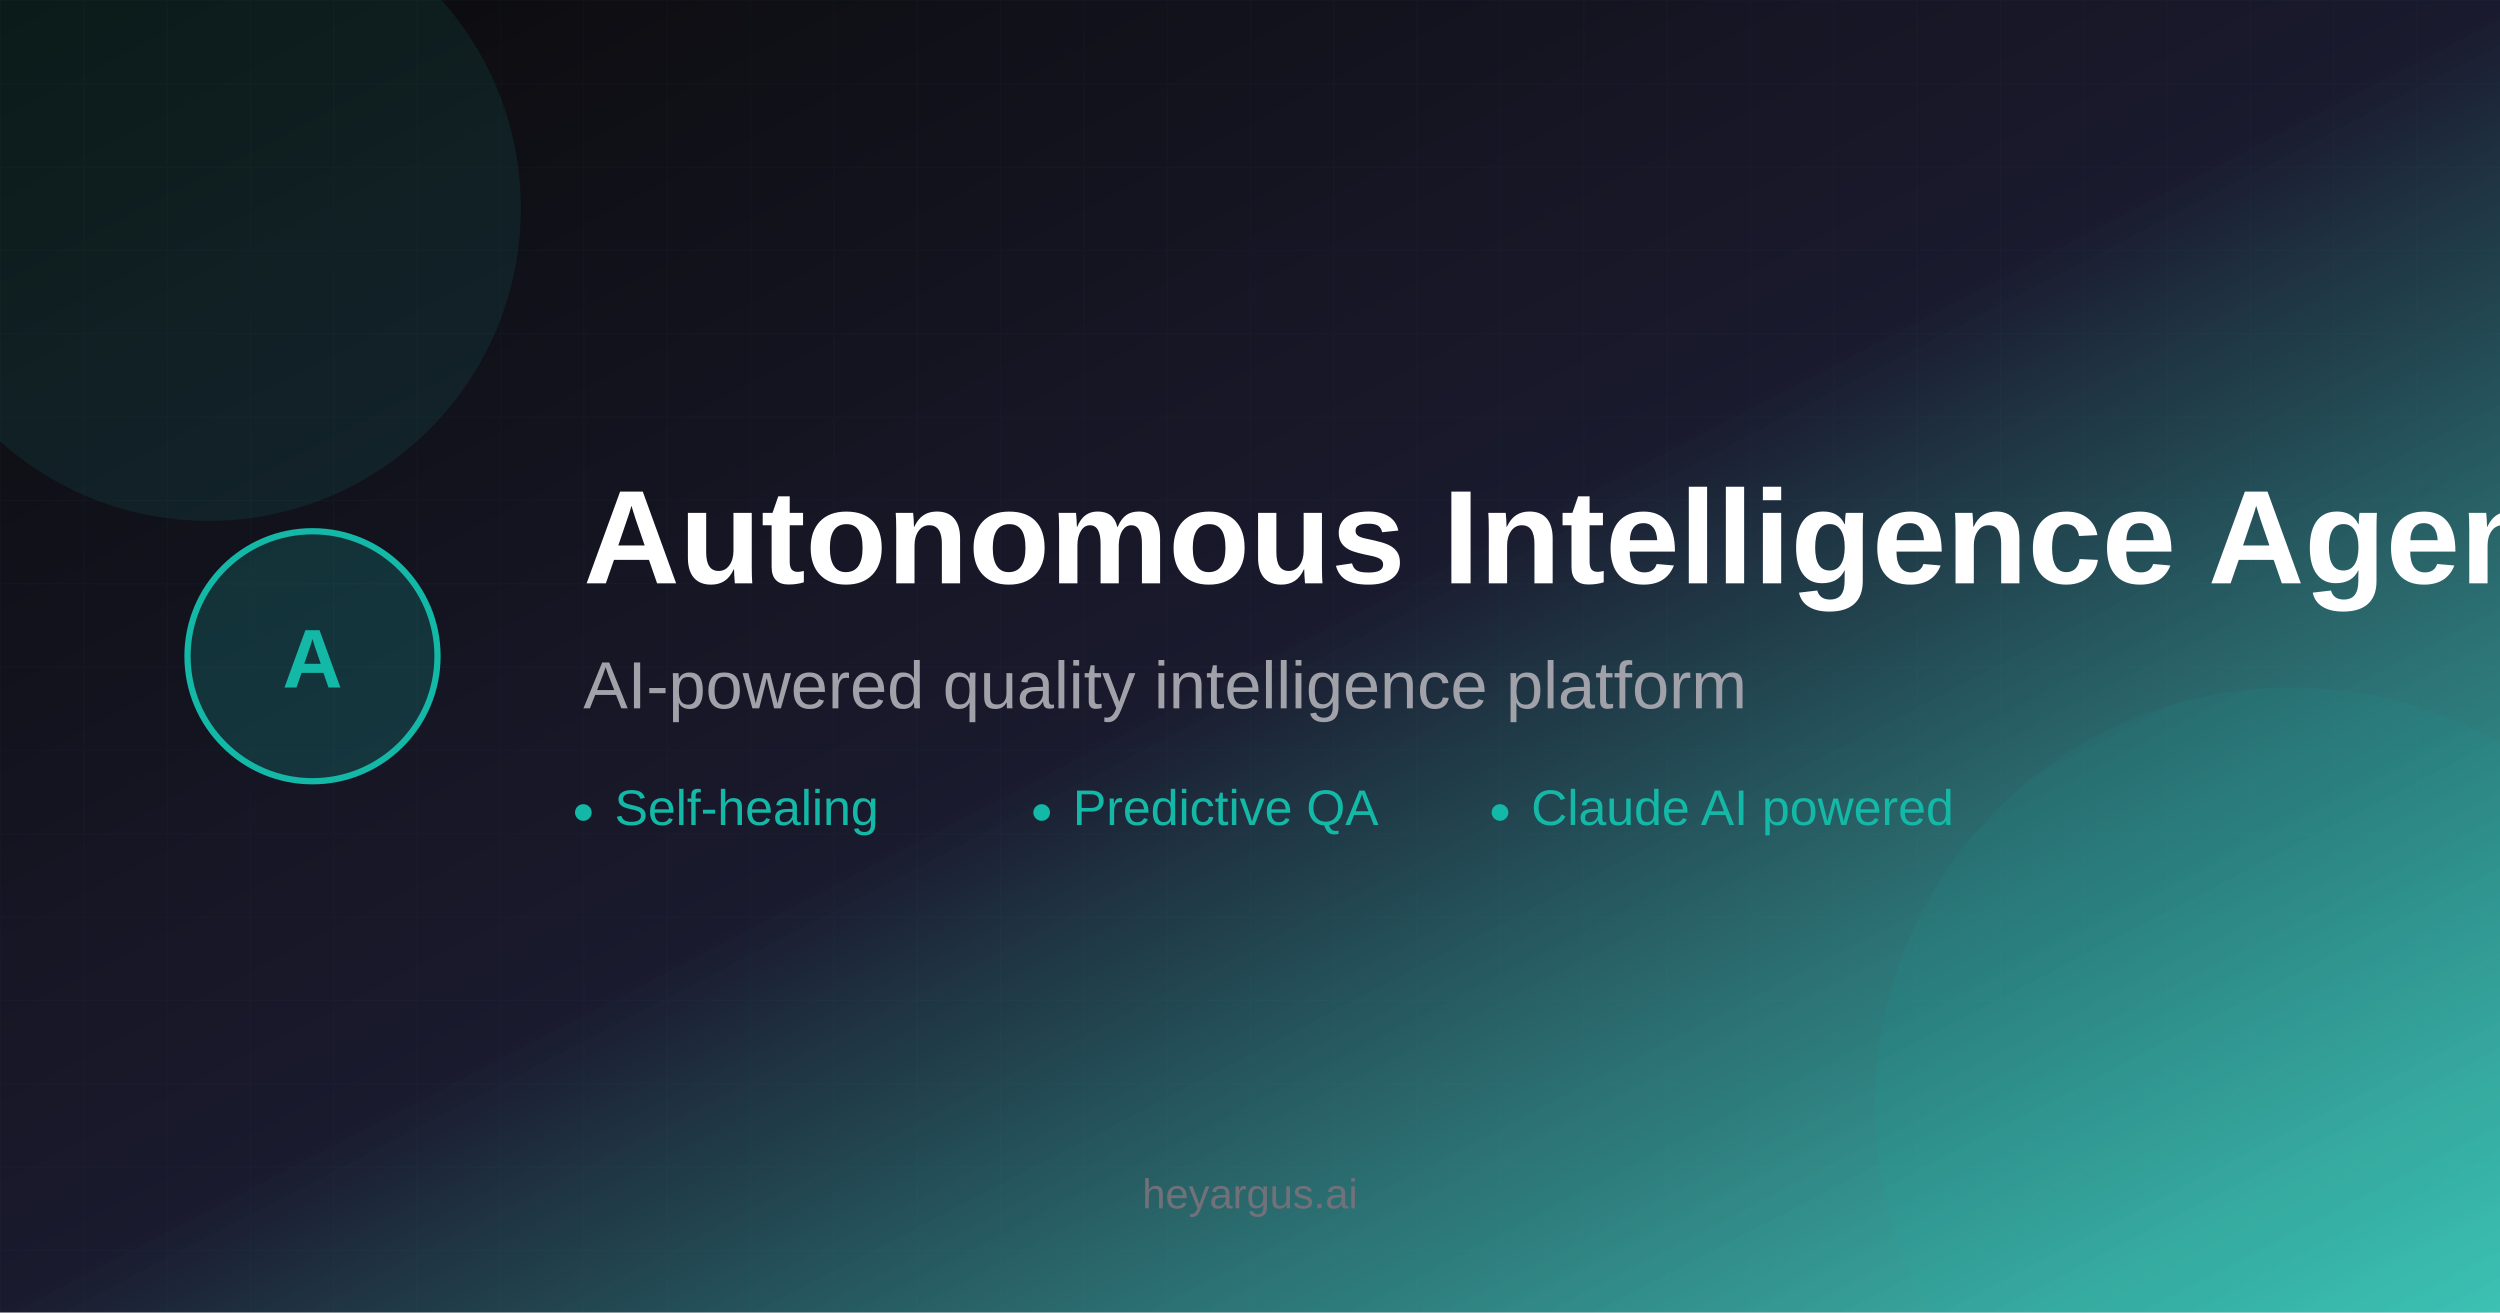
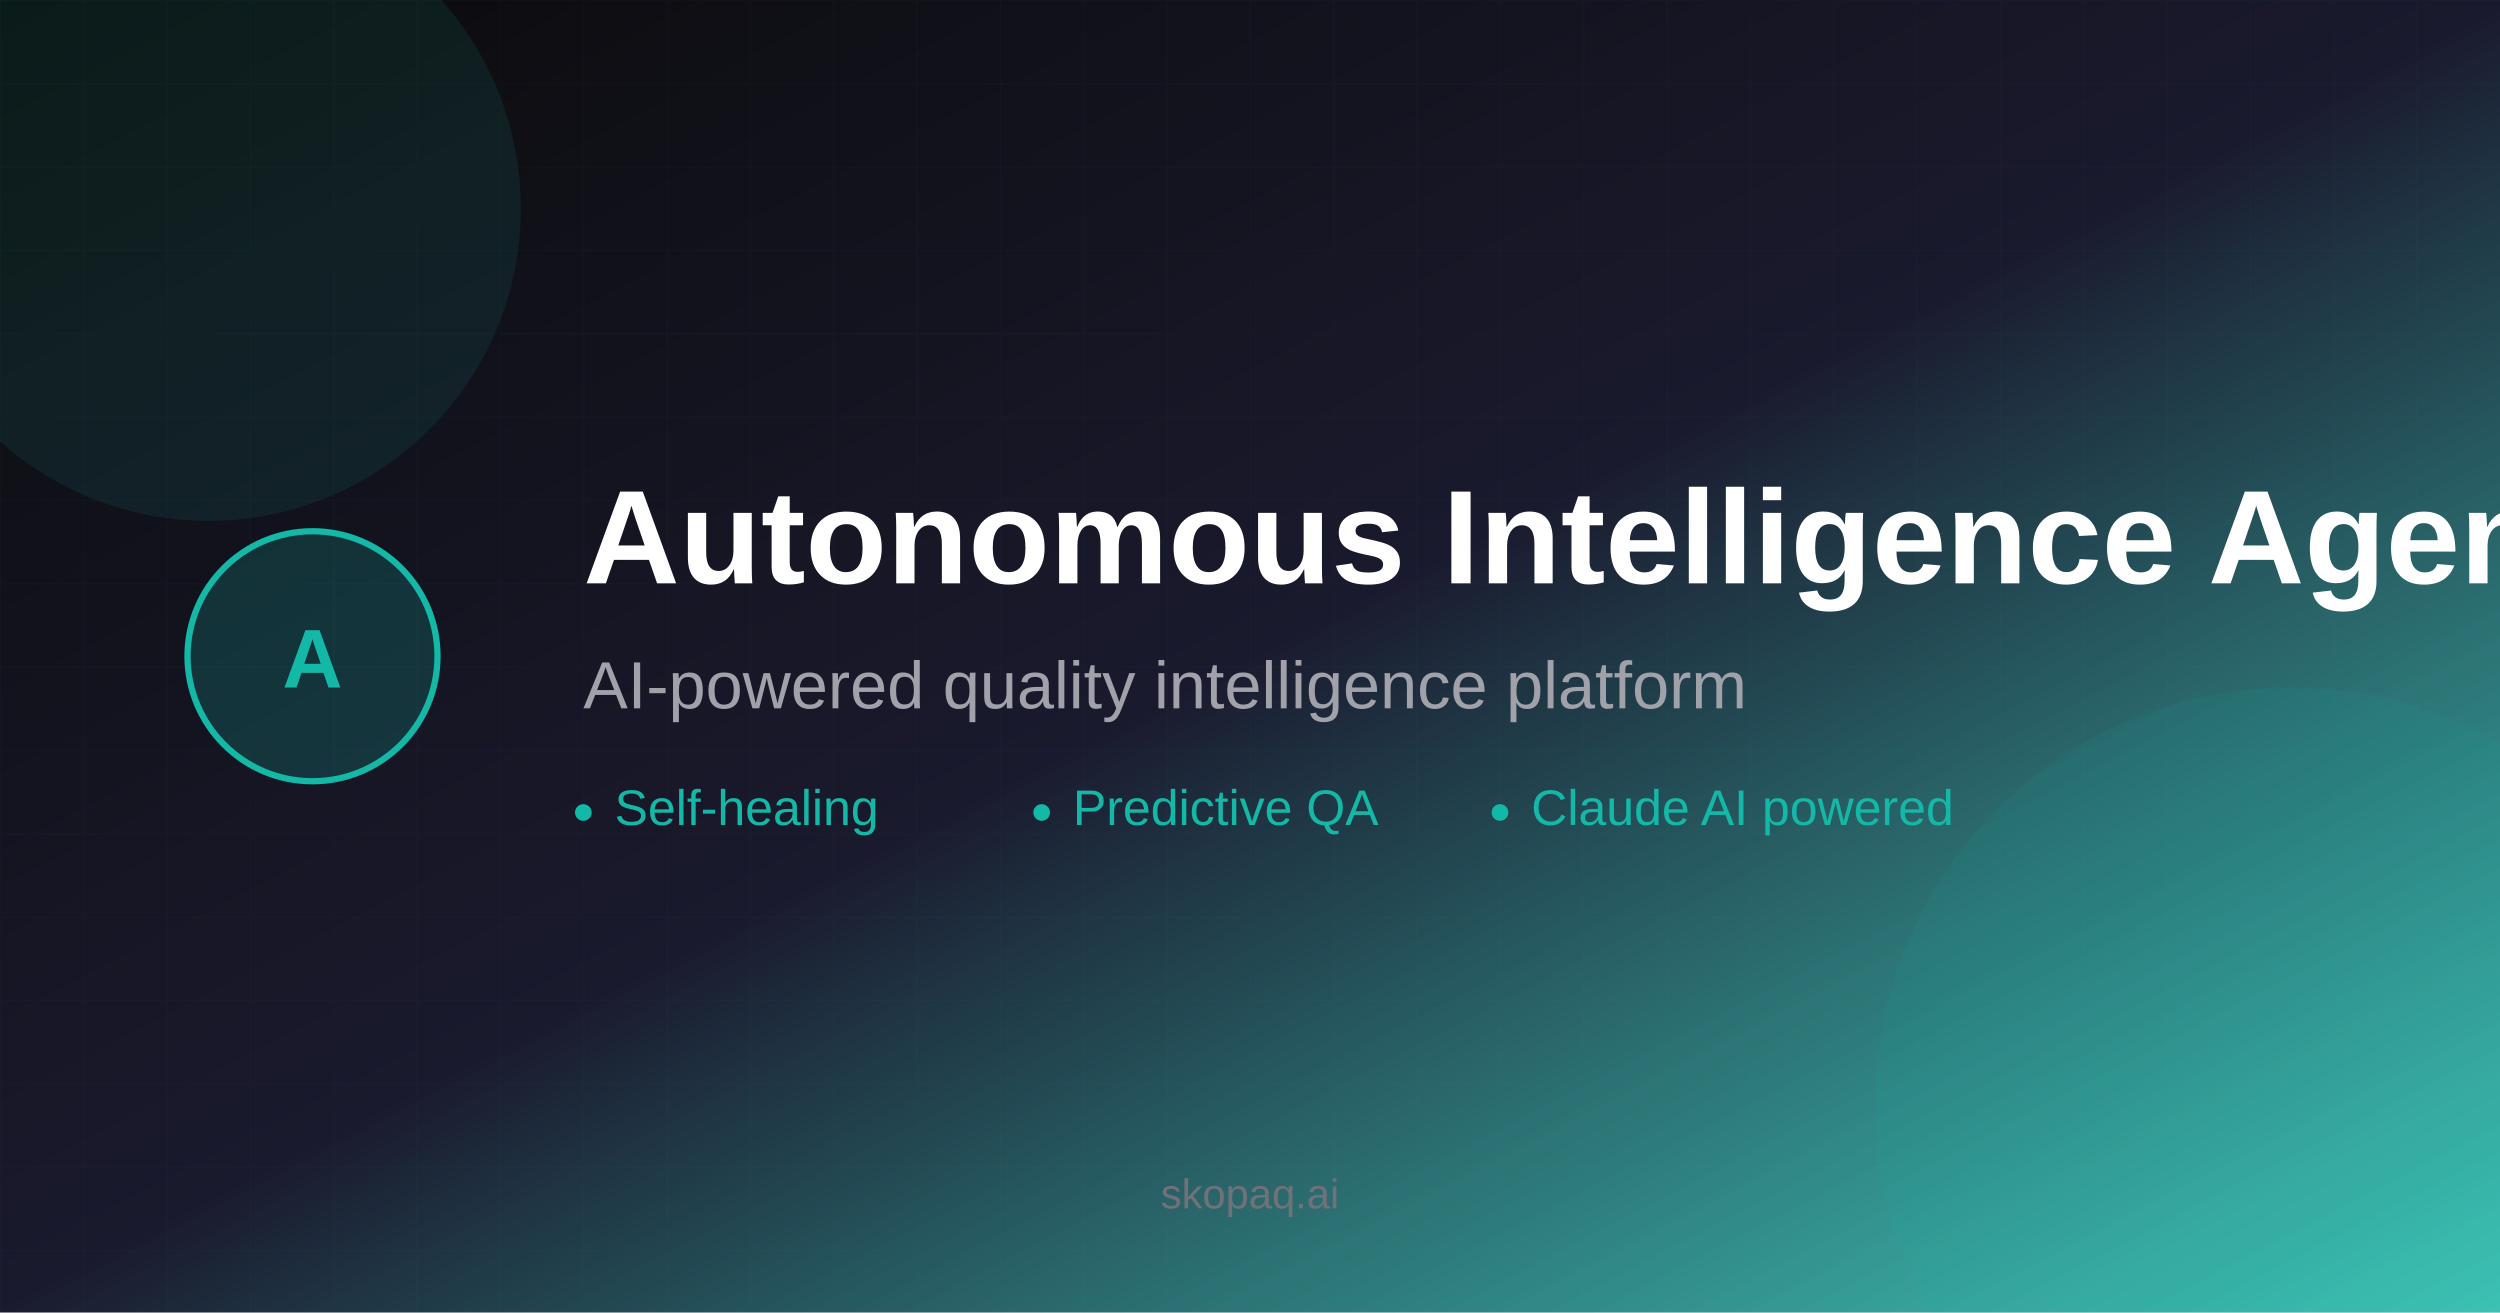
<svg xmlns="http://www.w3.org/2000/svg" width="1200" height="630">
  <defs>
    <linearGradient id="bgGradient" x1="0%" y1="0%" x2="100%" y2="100%">
      <stop offset="0%" style="stop-color:#0a0a0a;stop-opacity:1" />
      <stop offset="50%" style="stop-color:#1a1a2e;stop-opacity:1" />
      <stop offset="100%" style="stop-color:#14b8a6;stop-opacity:0.8" />
    </linearGradient>
    <pattern id="grid" width="40" height="40" patternUnits="userSpaceOnUse">
      <path d="M 40 0 L 0 0 0 40" fill="none" stroke="rgba(20, 184, 166, 0.1)" stroke-width="1" />
    </pattern>
  </defs>
  <rect width="1200" height="630" fill="url(#bgGradient)" />
  <rect width="1200" height="630" fill="url(#grid)" opacity="0.3" />
  <circle cx="100" cy="100" r="150" fill="rgba(20, 184, 166, 0.1)" />
  <circle cx="1100" cy="530" r="200" fill="rgba(20, 184, 166, 0.08)" />
  <g>
    <circle cx="150" cy="315" r="60" fill="rgba(20, 184, 166, 0.2)" stroke="#14b8a6" stroke-width="3" />
    <text x="150" y="330" font-family="Arial, sans-serif" font-size="40" font-weight="bold" fill="#14b8a6" text-anchor="middle">A</text>
    <text x="280" y="280" font-family="Arial, sans-serif" font-size="64" font-weight="bold" fill="#ffffff">
      Autonomous Intelligence Agent
    </text>
    <text x="280" y="340" font-family="Arial, sans-serif" font-size="32" fill="#a1a1aa">
      AI-powered quality intelligence platform
    </text>
    <g transform="translate(280, 390)">
      <circle cx="0" cy="0" r="4" fill="#14b8a6" />
      <text x="15" y="6" font-family="Arial, sans-serif" font-size="24" fill="#14b8a6">Self-healing</text>
    </g>
    <g transform="translate(500, 390)">
      <circle cx="0" cy="0" r="4" fill="#14b8a6" />
      <text x="15" y="6" font-family="Arial, sans-serif" font-size="24" fill="#14b8a6">Predictive QA</text>
    </g>
    <g transform="translate(720, 390)">
      <circle cx="0" cy="0" r="4" fill="#14b8a6" />
      <text x="15" y="6" font-family="Arial, sans-serif" font-size="24" fill="#14b8a6">Claude AI powered</text>
    </g>
  </g>
  <text x="600" y="580" font-family="Arial, sans-serif" font-size="20" fill="#71717a" text-anchor="middle">
-     heyargus.ai
+     skopaq.ai
  </text>
</svg>
